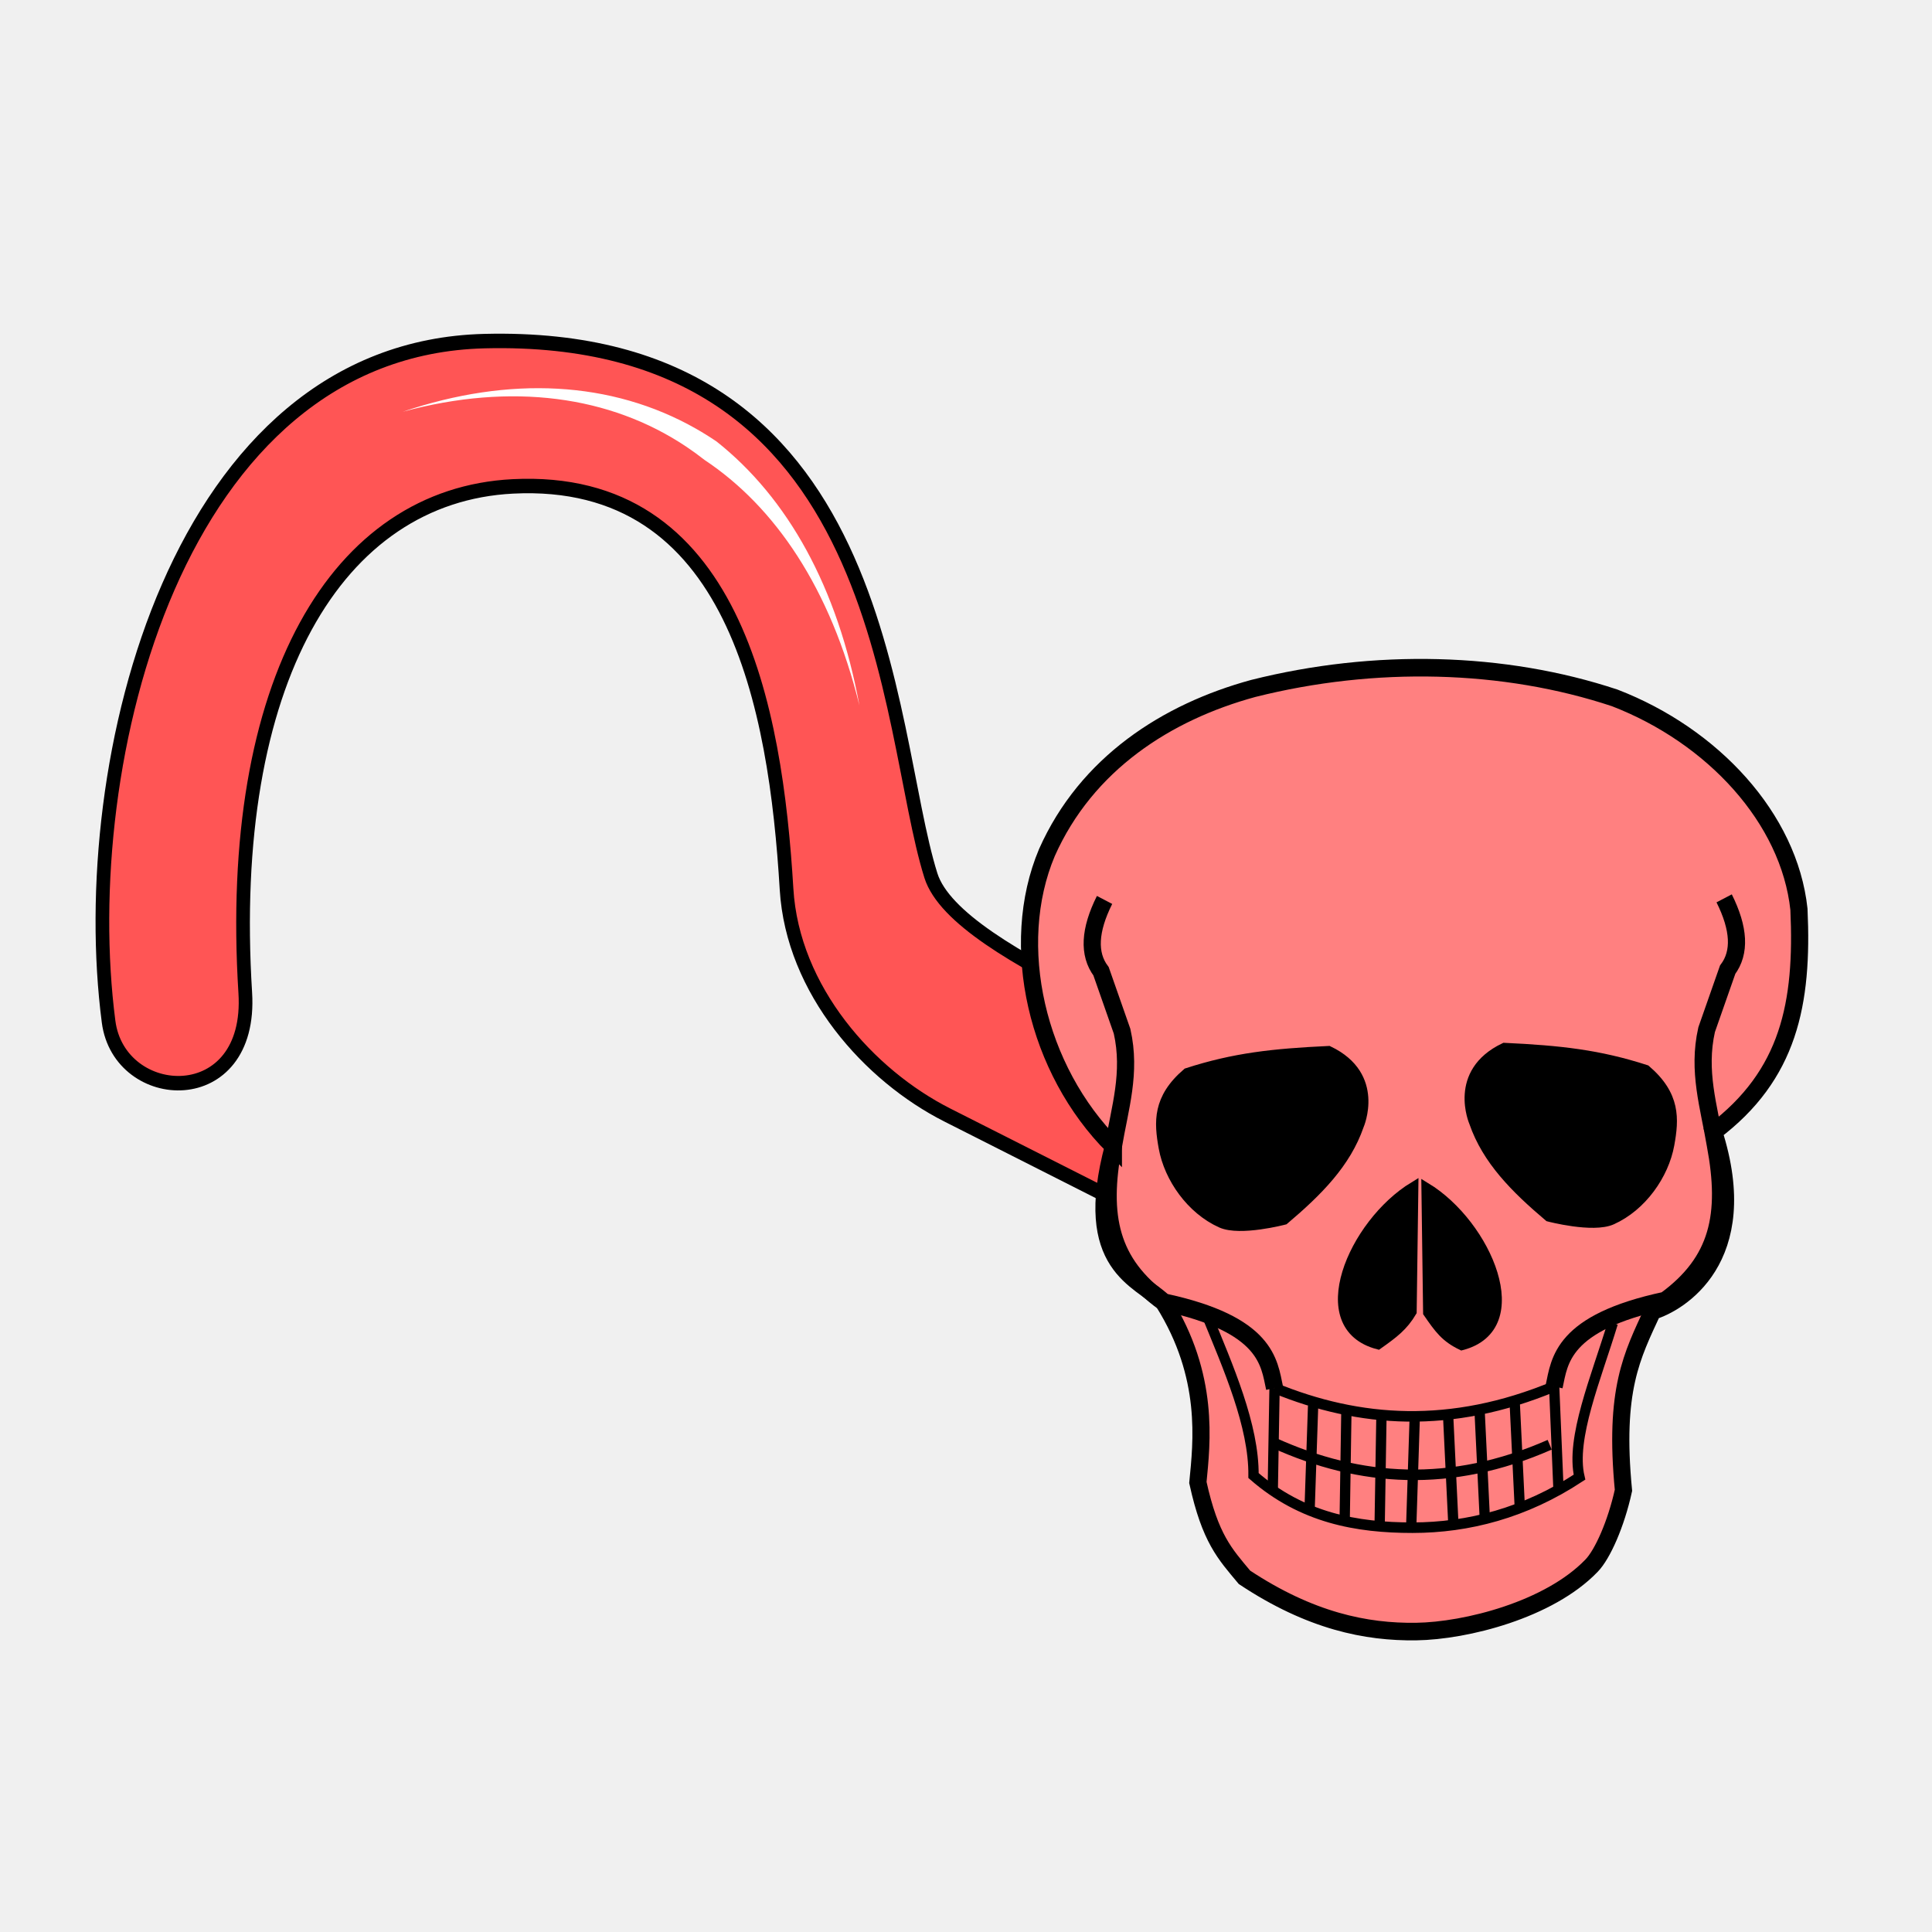
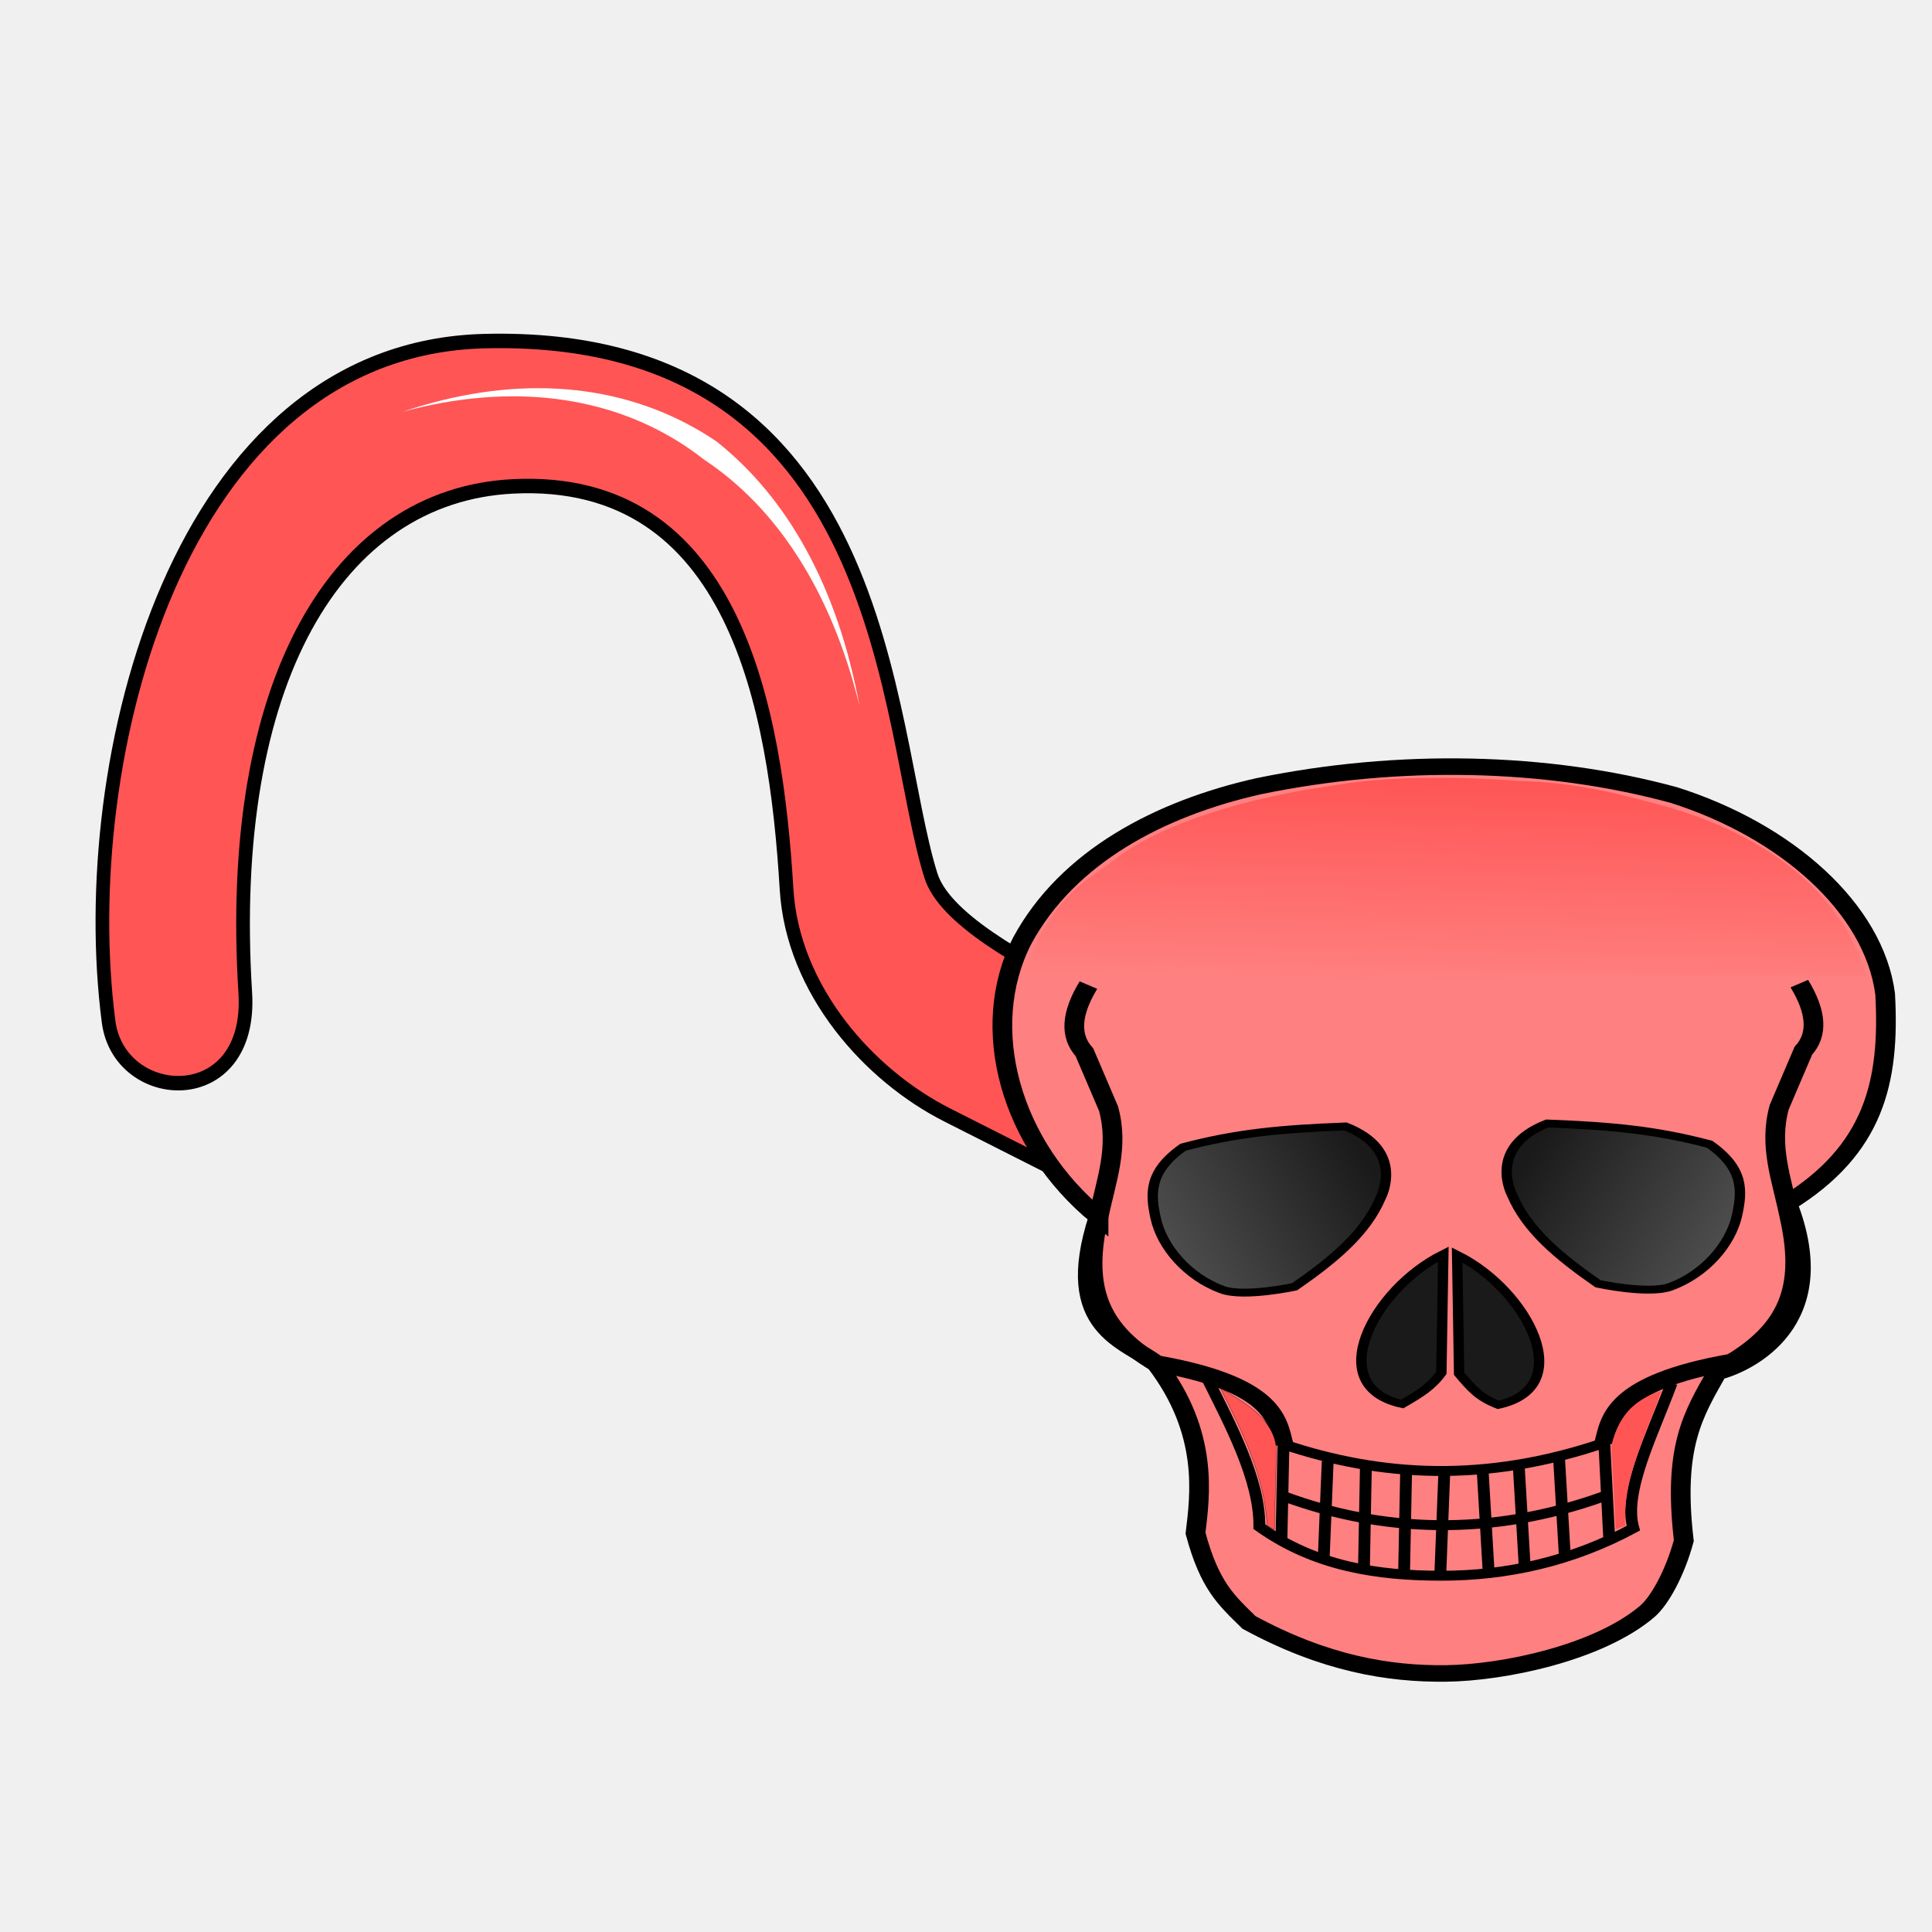
- <svg xmlns="http://www.w3.org/2000/svg" version="1.1" id="svg4164" viewBox="0 0 256 256">
+ <svg xmlns="http://www.w3.org/2000/svg" xmlns:xlink="http://www.w3.org/1999/xlink" version="1.1" id="svg4164" viewBox="0 0 256 256">
  <style id="style3">
    svg { cursor: default;}
  </style>
  <defs id="defs4166">
    <marker style="overflow:visible" id="Arrow1Lstart" refX="0.0" refY="0.0" orient="auto">
      <path transform="scale(0.8) translate(12.5,0)" style="fill-rule:evenodd;stroke:#000000;stroke-width:1pt;stroke-opacity:1;fill:#000000;fill-opacity:1" d="M 0.0,0.0 L 5.0,-5.0 L -12.5,0.0 L 5.0,5.0 L 0.0,0.0 z " id="path4233" />
    </marker>
+     <linearGradient gradientTransform="translate(-3.8942906e-4,-7.0882688e-5)" xlink:href="#inooGrad1" id="linearGradient2373" x1="192.973" y1="103.39" x2="192.337" y2="130.222" gradientUnits="userSpaceOnUse" />
+     <linearGradient id="inooGrad1">
+       <stop style="stop-color:#ff5555;stop-opacity:1;" offset="0" id="stop2367" />
+       <stop style="stop-color:#ff5555;stop-opacity:0;" offset="1" id="stop2369" />
+     </linearGradient>
+     <linearGradient gradientTransform="matrix(2.704729,0,0,3.224738,47706.039,7867.58)" xlink:href="#linearGradient891" id="linearGradient893" x1="-17608.27" y1="-2381.851" x2="-17601.396" y2="-2385.575" gradientUnits="userSpaceOnUse" />
+     <linearGradient id="linearGradient891">
+       <stop style="stop-color:#4d4d4d;stop-opacity:1;" offset="0" id="stop887" />
+       <stop style="stop-color:#1a1a1a;stop-opacity:1" offset="1" id="stop889" />
+     </linearGradient>
+     <linearGradient gradientTransform="matrix(2.704729,0,0,3.224738,47706.039,7867.58)" xlink:href="#linearGradient891" id="linearGradient2169" x1="-17587.402" y1="-2382.097" x2="-17594.193" y2="-2385.691" gradientUnits="userSpaceOnUse" />
+     <linearGradient gradientTransform="matrix(2.704729,0,0,3.224738,47706.039,7867.58)" xlink:href="#linearGradient891" id="linearGradient2183" x1="-17615.586" y1="-2365.667" x2="-17614.982" y2="-2368.123" gradientUnits="userSpaceOnUse" />
+     <linearGradient gradientTransform="matrix(2.704729,0,0,3.224738,47706.039,7867.58)" xlink:href="#linearGradient891" id="linearGradient2191" x1="-17614.178" y1="-2365.653" x2="-17614.779" y2="-2368.11" gradientUnits="userSpaceOnUse" />
  </defs>
  <g style="display:inline" id="layer2" />
  <g id="g4245" transform="matrix(1.21,0,0,1.21,-25.24701,-992.4355)">
    <g transform="matrix(0.8448529,0,0,0.8931105,16.91981,98.69901)" id="g4241">
      <path style="fill:#ff5555;fill-rule:evenodd;stroke:#000000;stroke-width:1.772px;stroke-linecap:butt;stroke-linejoin:miter;stroke-opacity:1" d="m 172.956,966.335 -45.51,-21.778 c -10.092,-4.829 -20.038,-15.269 -20.825,-27.696 -1.408,-22.223 -6.755,-50.753 -35.482,-49.376 -22.777,1.092 -37.207,23.894 -34.678,62.09 0.966,14.592 -16.317,13.716 -17.716,3.543 -4.382,-31.881 8.802,-82.511 48.727,-83.447 52.792,-1.238 51.805,47.311 57.857,65.525 3.41,10.262 37.565,20.528 53.742,30.765 z" id="path4188" />
      <path style="fill:#ffffff;fill-rule:evenodd;stroke:none;stroke-width:1px;stroke-linecap:butt;stroke-linejoin:miter;stroke-opacity:1" d="m 56.876,858.332 c 7.034,-1.805 13.754,-2.302 19.951,-1.561 6.196,0.741 11.846,2.715 16.779,5.832 0.815,0.515 1.612,1.062 2.388,1.64 9.1,5.72 16.334,15.704 20.071,30.104 -2.826,-14.521 -9.301,-25.456 -18.512,-32.365 -0.873,-0.56 -1.764,-1.083 -2.67,-1.571 -5.486,-2.95 -11.548,-4.569 -17.948,-4.903 -6.397,-0.334 -13.152,0.616 -20.059,2.824 z" id="path4190" />
    </g>
    <g transform="matrix(0.9762299,0.00128373,-0.00132498,0.945971,-7.43614,44.66493)" id="g4231">
      <path style="display:inline;fill:#ffffff;fill-rule:evenodd;stroke:none;stroke-width:1px;stroke-linecap:butt;stroke-linejoin:miter;stroke-opacity:1" d="m 179.305,941.149 c 2.12,0.031 4.156,0.477 5.995,1.391 1.844,0.917 3.487,2.304 4.775,4.189 0.089,0.131 0.177,0.264 0.263,0.399 0.754,2.003 1.093,4.236 1.021,6.656 -0.077,2.6 -0.628,5.458 -1.692,8.553 0.597,-3.233 0.633,-6.061 0.235,-8.46 -0.37,-2.232 -1.11,-4.054 -2.082,-5.483 -0.043,-0.122 -0.089,-0.242 -0.136,-0.361 -0.671,-1.703 -1.714,-3.173 -3.121,-4.348 -1.411,-1.179 -3.181,-2.053 -5.258,-2.537 z" id="path4471-5" />
    </g>
  </g>
-   <g style="display:inline" transform="matrix(0.3222409,0,0,0.3296051,-21044.162,-2742.287)" id="g1931">
+   <g id="g1931" transform="matrix(0.3697228,0,0,0.3101027,-24168.704,-2561.687)">
    <path id="path826" d="m 65763.507,8780.779 c -31.562,-30.775 -43.414,-80.816 -27.327,-118.134 16.269,-35.777 49.287,-56.486 84.846,-65.965 49.869,-12.252 103.031,-11.019 148.654,3.806 40.266,15.198 71.708,48.341 75.73,84.993 1.771,37.878 -4.123,66.631 -35.06,89.433 16.922,51.46 -14.84,69.038 -25.081,72.032 -8.471,17.95 -16.015,31.598 -12.016,72.099 -3.052,13.587 -8.624,25.782 -13.134,30.305 -17.467,17.738 -51.609,26.196 -72.112,26.477 -20.504,0.281 -43.465,-4.224 -70.591,-21.801 -8.104,-9.498 -14.082,-15.567 -19.165,-38.127 1.581,-16.02 4.974,-42.706 -14.149,-72.532 -9.813,-9.531 -33.792,-14.368 -20.595,-62.587 z" style="fill:#ff8080;stroke:#000000;stroke-width:7.058;stroke-linecap:butt;stroke-linejoin:miter;stroke-miterlimit:4;stroke-dasharray:none;stroke-opacity:1" />
    <g transform="matrix(3.71029,0,0,3.356181,65484.58,8155.68)" id="g856">
-       <path style="fill:#000000;stroke:#000000;stroke-width:1;stroke-linecap:butt;stroke-linejoin:miter;stroke-miterlimit:4;stroke-dasharray:none;stroke-opacity:1" d="m 99.03,174.725 c -6.174,0.315 -10.457,0.819 -15.686,2.646 -3.339,3.087 -3.167,5.965 -2.646,9.071 0.613,3.654 3.089,7.459 6.426,9.071 2.102,1.016 6.993,-0.378 6.993,-0.378 3.717,-3.402 6.867,-6.804 8.315,-11.339 0,0 2.457,-6.048 -3.402,-9.071 z" id="path853" />
-       <path style="fill:#000000;stroke:#000000;stroke-width:1;stroke-linecap:butt;stroke-linejoin:miter;stroke-miterlimit:4;stroke-dasharray:none;stroke-opacity:1" d="m 118.512,174.349 c 6.174,0.315 10.457,0.819 15.686,2.646 3.339,3.087 3.167,5.965 2.646,9.071 -0.613,3.654 -3.089,7.459 -6.426,9.071 -2.102,1.016 -6.993,-0.378 -6.993,-0.378 -3.717,-3.402 -6.867,-6.804 -8.315,-11.339 0,0 -2.457,-6.048 3.402,-9.071 z" id="path853-0" />
-       <path style="fill:#000000;stroke:#000000;stroke-width:1;stroke-linecap:butt;stroke-linejoin:miter;stroke-miterlimit:4;stroke-dasharray:none;stroke-opacity:1" d="m 108.479,190.978 -0.189,15.119 c -0.979,1.791 -2.052,2.646 -3.78,3.969 -7.749,-2.205 -2.835,-14.615 3.969,-19.088 z" id="path870" />
-       <path style="fill:#000000;stroke:#000000;stroke-width:1;stroke-linecap:butt;stroke-linejoin:miter;stroke-miterlimit:4;stroke-dasharray:none;stroke-opacity:1" d="m 109.814,191.083 0.189,15.119 c 1.26,1.978 1.959,3.02 3.78,3.969 7.749,-2.205 2.835,-14.615 -3.969,-19.088 z" id="path870-9" />
+       <path style="opacity:1;fill:url(#linearGradient893);fill-opacity:1;stroke:#000000;stroke-width:1;stroke-linecap:butt;stroke-linejoin:miter;stroke-miterlimit:4;stroke-dasharray:none;stroke-opacity:1" d="m 99.03,174.725 c -6.174,0.315 -10.457,0.819 -15.686,2.646 -3.339,3.087 -3.167,5.965 -2.646,9.071 0.613,3.654 3.089,7.459 6.426,9.071 2.102,1.016 6.993,-0.378 6.993,-0.378 3.717,-3.402 6.867,-6.804 8.315,-11.339 0,0 2.457,-6.048 -3.402,-9.071 z" id="path853" />
+       <path style="fill:url(#linearGradient2169);fill-opacity:1;stroke:#000000;stroke-width:1;stroke-linecap:butt;stroke-linejoin:miter;stroke-miterlimit:4;stroke-dasharray:none;stroke-opacity:1" d="m 118.512,174.349 c 6.174,0.315 10.457,0.819 15.686,2.646 3.339,3.087 3.167,5.965 2.646,9.071 -0.613,3.654 -3.089,7.459 -6.426,9.071 -2.102,1.016 -6.993,-0.378 -6.993,-0.378 -3.717,-3.402 -6.867,-6.804 -8.315,-11.339 0,0 -2.457,-6.048 3.402,-9.071 z" id="path853-0" />
+       <path style="fill:url(#linearGradient2183);fill-opacity:1;stroke:#000000;stroke-width:1;stroke-linecap:butt;stroke-linejoin:miter;stroke-miterlimit:4;stroke-dasharray:none;stroke-opacity:1" d="m 108.479,190.978 -0.189,15.119 c -0.979,1.791 -2.052,2.646 -3.78,3.969 -7.749,-2.205 -2.835,-14.615 3.969,-19.088 z" id="path870" />
+       <path style="fill:url(#linearGradient2191);fill-opacity:1;stroke:#000000;stroke-width:1;stroke-linecap:butt;stroke-linejoin:miter;stroke-miterlimit:4;stroke-dasharray:none;stroke-opacity:1" d="m 109.814,191.083 0.189,15.119 c 1.26,1.978 1.959,3.02 3.78,3.969 7.749,-2.205 2.835,-14.615 -3.969,-19.088 z" id="path870-9" />
    </g>
    <path id="path1481" d="m 65759.878,8681.701 c -6.204,12.149 -6.767,21.747 -1.441,28.681 l 8.647,24.118 c 3.853,16.73 -0.943,30.852 -3.577,46.279 -5.385,28.033 -1.404,46.94 20.595,62.587 42.609,8.906 43.423,24.331 45.677,34.541" style="fill:none;stroke:#000000;stroke-width:7.058;stroke-linecap:butt;stroke-linejoin:miter;stroke-miterlimit:4;stroke-dasharray:none;stroke-opacity:1" />
    <path id="path1481-5" d="m 66014.655,8681.064 c 6.204,12.149 6.766,21.747 1.441,28.681 l -8.648,24.119 c -3.852,16.73 0.943,30.852 3.577,46.279 5.386,28.033 1.404,46.94 -20.594,62.587 -42.609,8.906 -43.423,24.331 -45.677,34.541" style="fill:none;stroke:#000000;stroke-width:7.058;stroke-linecap:butt;stroke-linejoin:miter;stroke-miterlimit:4;stroke-dasharray:none;stroke-opacity:1" />
    <path id="path1498" d="m 65801.675,8847.922 c 9.134,21.816 19.635,45.053 19.457,65.185 19.958,17.03 42.453,20.968 65.375,20.961 22.921,-0.01 46.27,-5.914 68.661,-20.309 -3.74,-15.562 6.89,-40.007 13.692,-61.926" style="fill:none;stroke:#000000;stroke-width:4.235;stroke-linecap:butt;stroke-linejoin:miter;stroke-miterlimit:4;stroke-dasharray:none;stroke-opacity:1" />
    <path id="path1500" d="m 65829.779,8877.907 c 34.846,13.945 72.455,16.649 114.975,-0.637" style="fill:none;stroke:#000000;stroke-width:4.235;stroke-linecap:butt;stroke-linejoin:miter;stroke-miterlimit:4;stroke-dasharray:none;stroke-opacity:1" />
    <path id="path825" d="m 65829.779,8877.907 -0.723,40.414" style="fill:none;stroke:#000000;stroke-width:4.235;stroke-linecap:butt;stroke-linejoin:miter;stroke-miterlimit:4;stroke-dasharray:none;stroke-opacity:1" />
    <path id="path827" d="m 65845.631,8885.077 -1.441,41.718" style="fill:none;stroke:#000000;stroke-width:4.235;stroke-linecap:butt;stroke-linejoin:miter;stroke-miterlimit:4;stroke-dasharray:none;stroke-opacity:1" />
    <path id="path829" d="m 65859.322,8887.033 -0.72,44.977" style="fill:none;stroke:#000000;stroke-width:4.235;stroke-linecap:butt;stroke-linejoin:miter;stroke-miterlimit:4;stroke-dasharray:none;stroke-opacity:1" />
    <path id="path831" d="m 65873.735,8888.988 -0.72,43.022" style="fill:none;stroke:#000000;stroke-width:4.235;stroke-linecap:butt;stroke-linejoin:miter;stroke-miterlimit:4;stroke-dasharray:none;stroke-opacity:1" />
    <path id="path833" d="m 65887.427,8889.64 -1.441,43.674" style="fill:none;stroke:#000000;stroke-width:4.235;stroke-linecap:butt;stroke-linejoin:miter;stroke-miterlimit:4;stroke-dasharray:none;stroke-opacity:1" />
    <path id="path835" d="m 65901.119,8888.337 2.162,43.674" style="fill:none;stroke:#000000;stroke-width:4.235;stroke-linecap:butt;stroke-linejoin:miter;stroke-miterlimit:4;stroke-dasharray:none;stroke-opacity:1" />
    <path id="path837" d="m 65914.09,8887.033 2.162,43.674" style="fill:none;stroke:#000000;stroke-width:4.235;stroke-linecap:butt;stroke-linejoin:miter;stroke-miterlimit:4;stroke-dasharray:none;stroke-opacity:1" />
    <path id="path839" d="m 65928.502,8883.122 2.163,43.674" style="fill:none;stroke:#000000;stroke-width:4.235;stroke-linecap:butt;stroke-linejoin:miter;stroke-miterlimit:4;stroke-dasharray:none;stroke-opacity:1" />
-     <path id="path843" d="m 65829.778,8900.07 c 35.064,15.462 72.308,18.217 113.137,0.652" style="fill:none;stroke:#000000;stroke-width:4.235;stroke-linecap:butt;stroke-linejoin:miter;stroke-miterlimit:4;stroke-dasharray:none;stroke-opacity:1" />
+     <path id="path843" d="m 65829.778,8900.07 c 35.064,15.462 74.125,17.568 114.954,0" style="fill:none;stroke:#000000;stroke-width:4.235;stroke-linecap:butt;stroke-linejoin:miter;stroke-miterlimit:4;stroke-dasharray:none;stroke-opacity:1" />
    <path id="path845" d="m 65944.754,8877.27 1.764,41.051" style="fill:none;stroke:#000000;stroke-width:4.235;stroke-linecap:butt;stroke-linejoin:miter;stroke-miterlimit:4;stroke-dasharray:none;stroke-opacity:1" />
  </g>
+   <path style="fill:url(#linearGradient2373);fill-opacity:1;stroke:#000000;stroke-width:0;stroke-linecap:butt;stroke-linejoin:miter;stroke-miterlimit:4;stroke-dasharray:none;stroke-opacity:1" d="m 135.607,129.564 111.683,-0.228 c -3.605,-12.418 -15.375,-19.712 -28.497,-22.991 -4.954,-1.335 -10.618,-2.717 -17.37,-2.845 -8.381,-0.652 -17.838,-0.702 -25.376,0.683 -10.084,1.446 -22.148,4.635 -29.04,10.244 -2.98,2.235 -8.195,4.72 -11.399,15.138 z" id="path2365" />
+   <path style="fill:#ff5555;stroke:#000000;stroke-width:0.034;stroke-linecap:butt;stroke-linejoin:miter;stroke-miterlimit:4;stroke-dasharray:none;stroke-opacity:1" d="m 168.854,202.693 -0.95,-0.569 c -0.347,-6.592 -3.26,-12.312 -6.174,-18.154 2.785,1.653 7.168,3.903 7.396,8.138 z" id="path2375" />
+   <path style="fill:#ff5555;fill-opacity:1;stroke:#ff00ff;stroke-width:0;stroke-linecap:butt;stroke-linejoin:miter;stroke-miterlimit:4;stroke-dasharray:none;stroke-opacity:1" d="m 220.138,184.283 c -2.375,6.748 -5.081,11.553 -4.798,17.907 l -1.247,0.443 -0.576,-11.066 c 1.087,-4.68 3.778,-6.317 6.621,-7.284 z" id="path2377" />
</svg>
